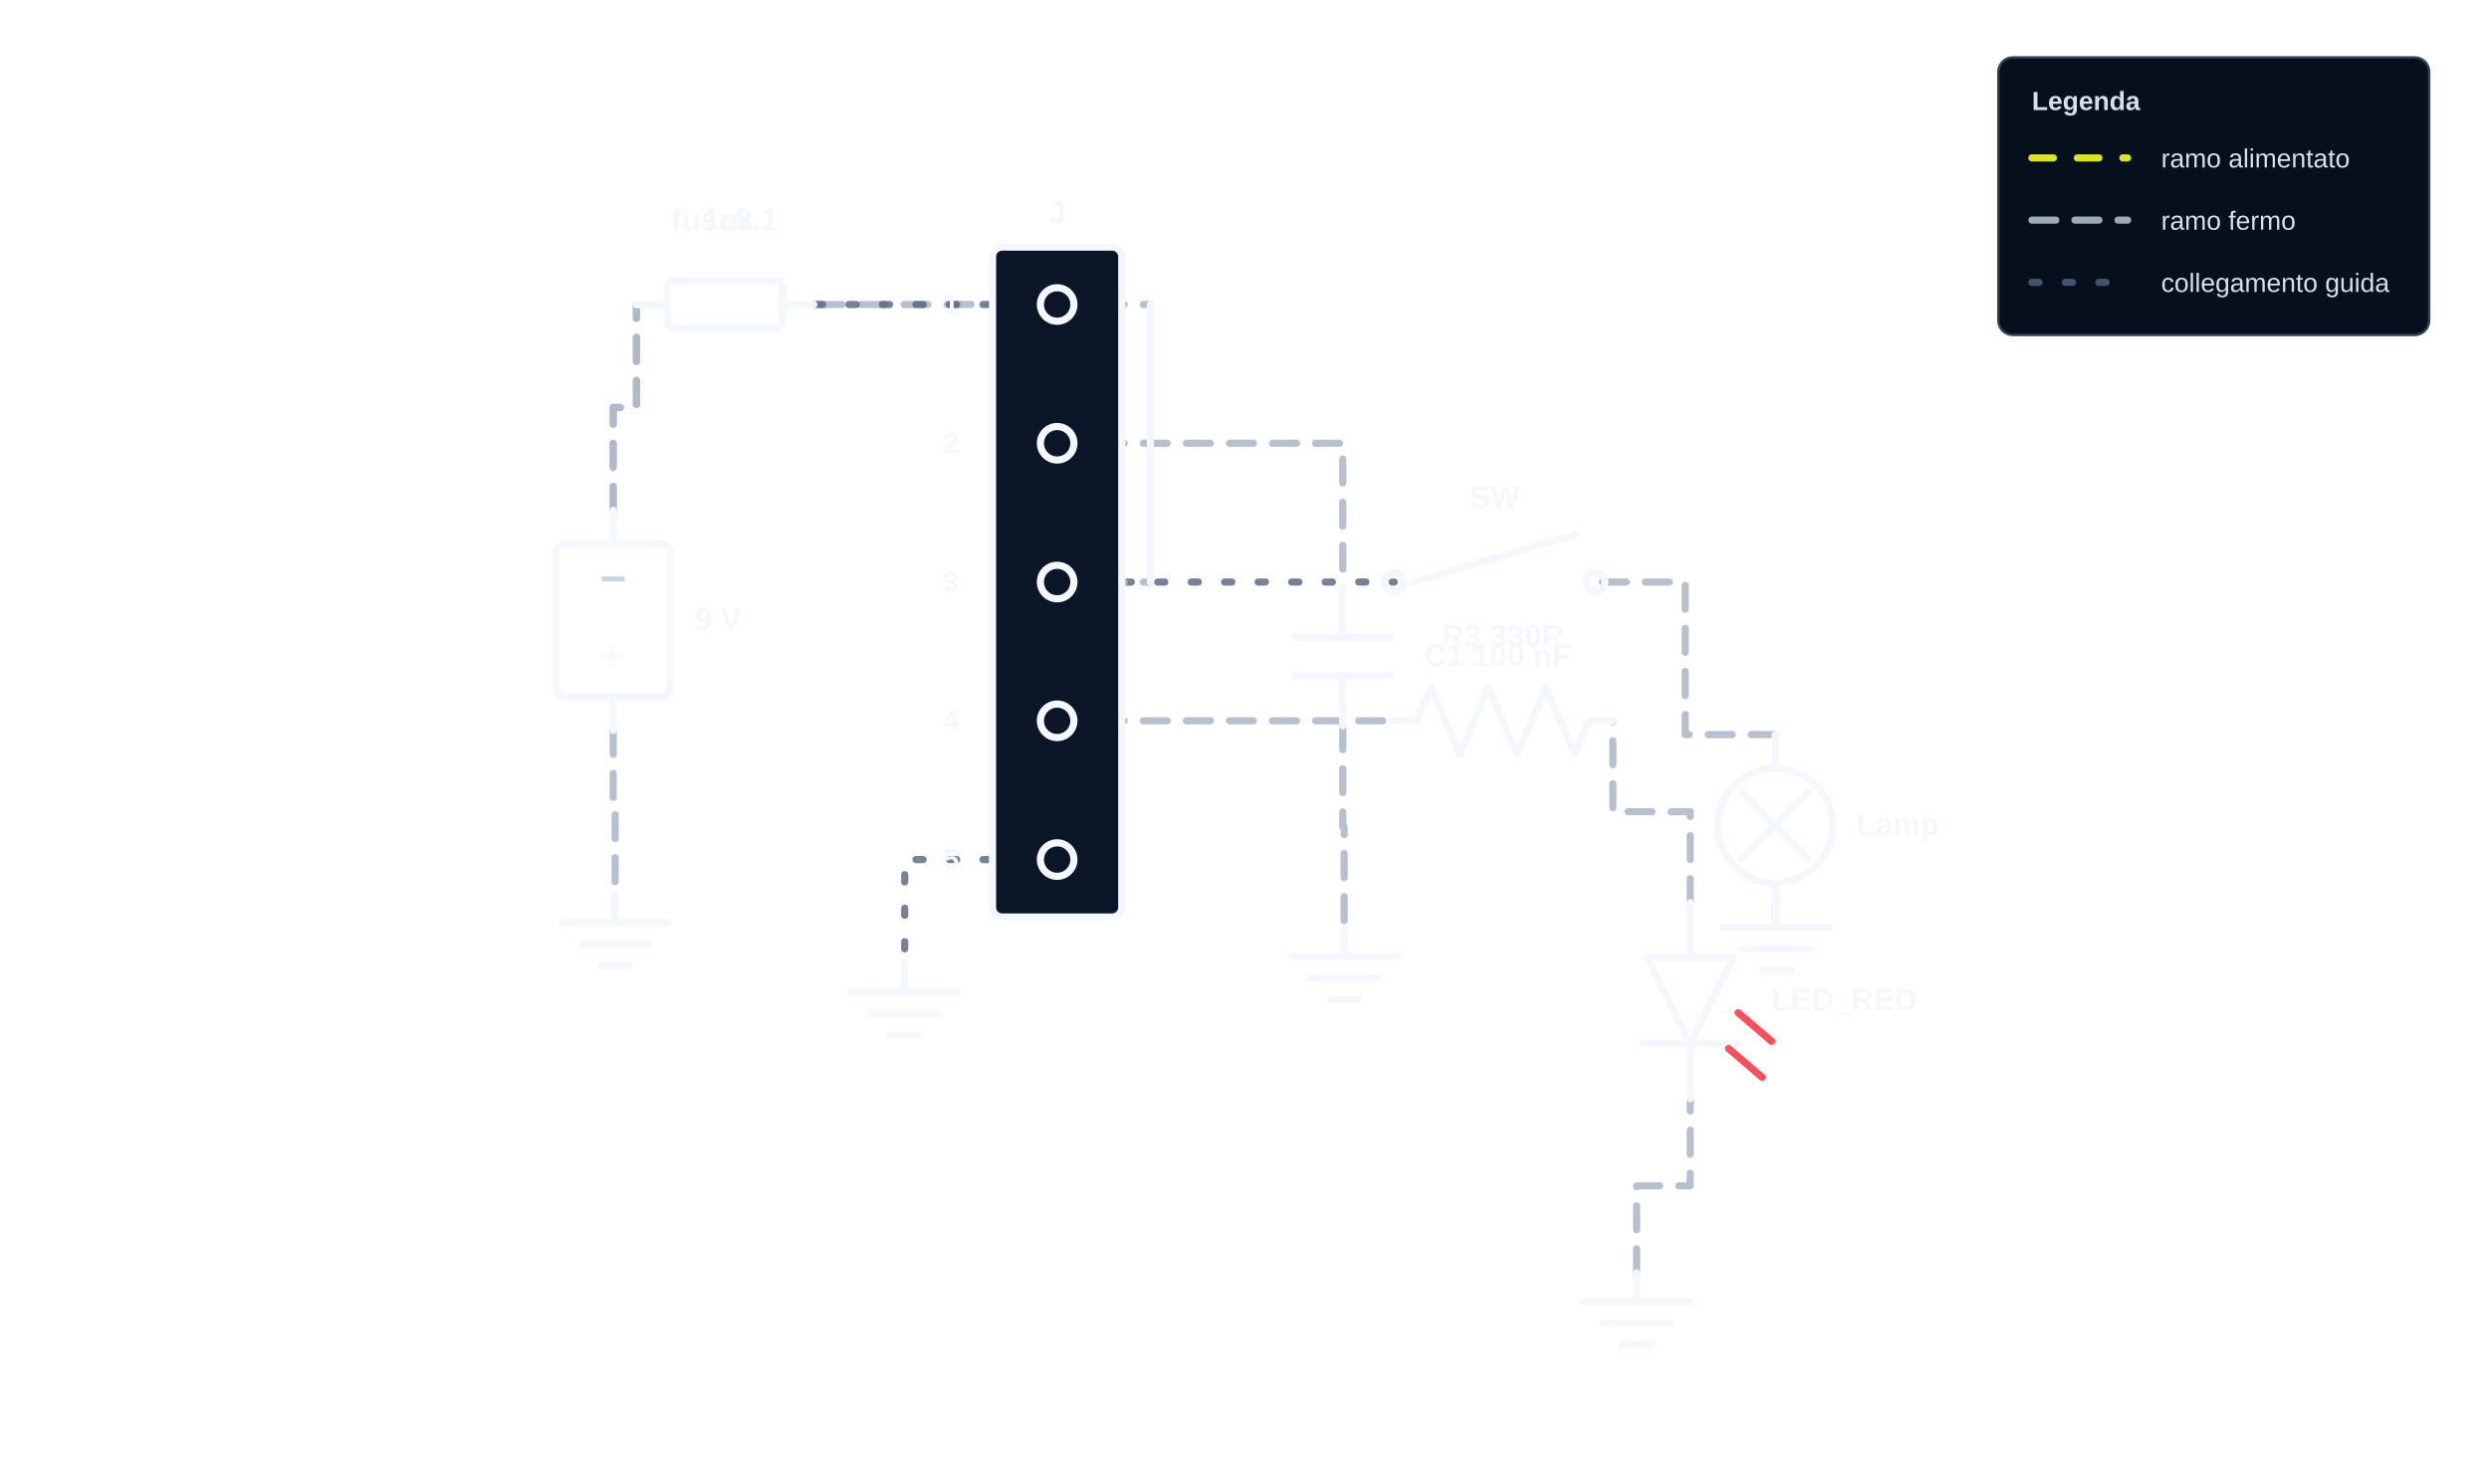
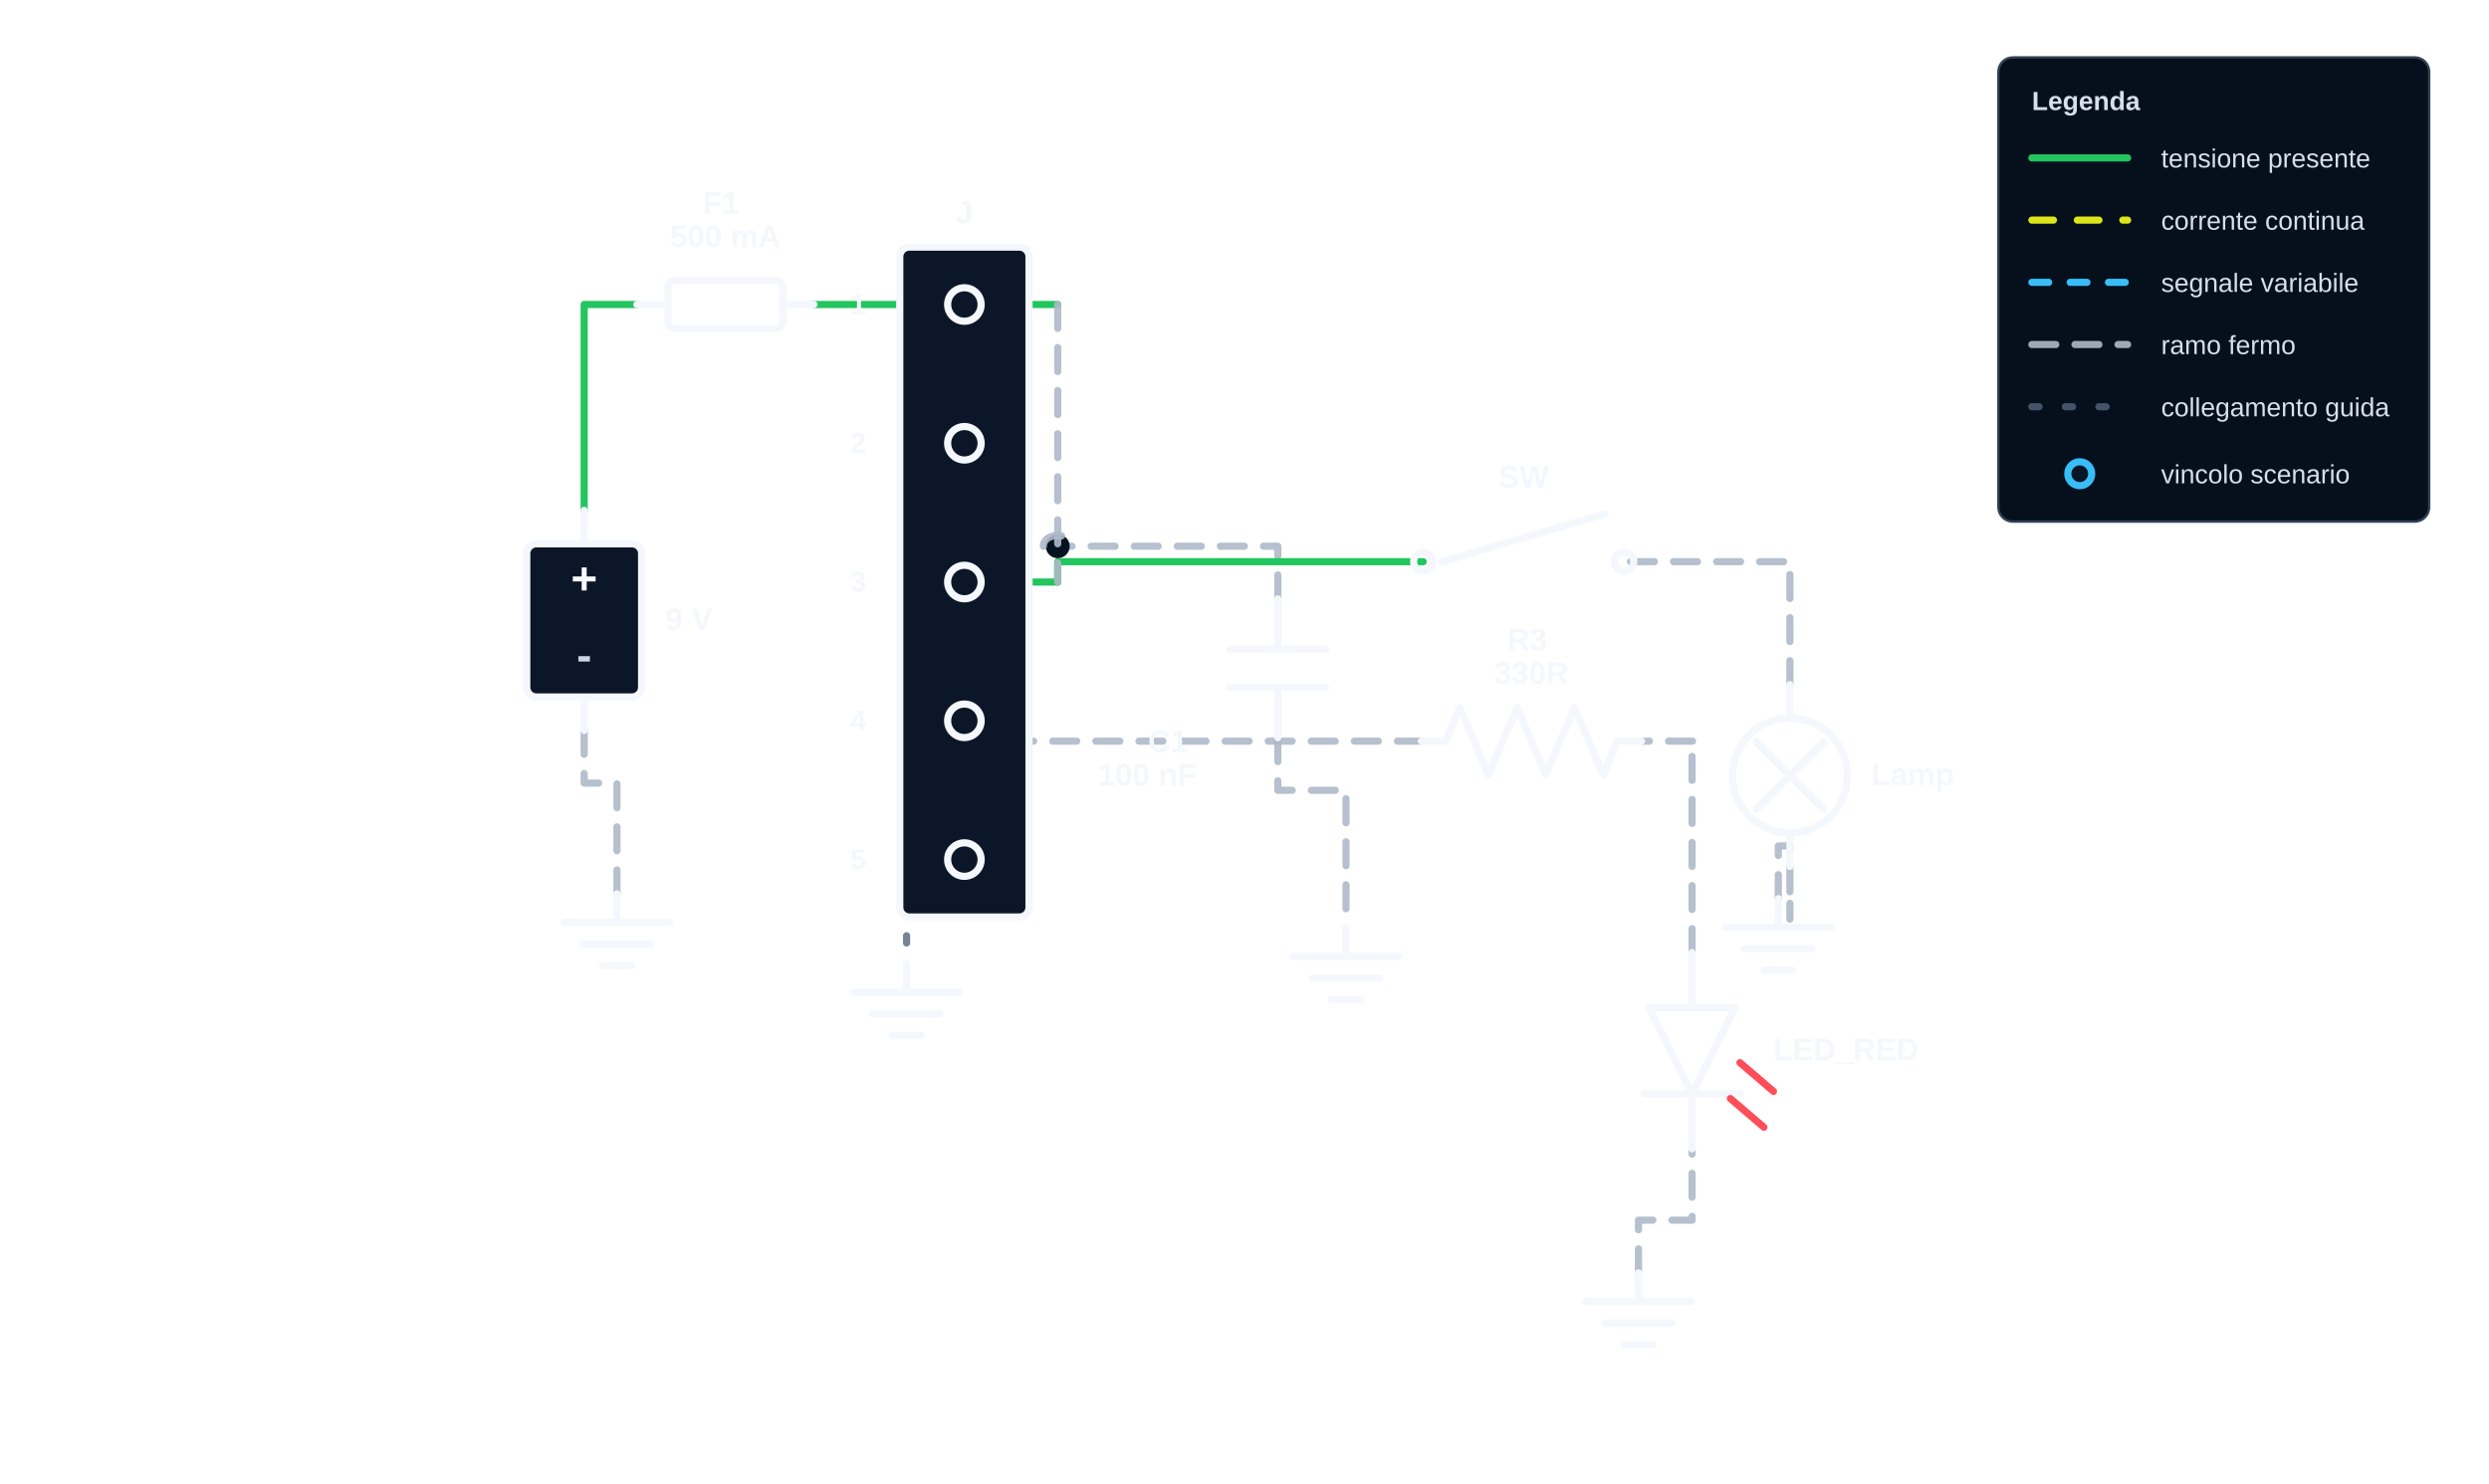
<svg xmlns="http://www.w3.org/2000/svg" class="viewer-svg" viewBox="0 0 1040 620" role="img" aria-label="Circuito equivalente dalla netlist SPICE">
  <defs>
    <filter id="ledGlow" x="-100%" y="-100%" width="300%" height="300%">
      <feGaussianBlur stdDeviation="8" />
    </filter>
  </defs>
-   <style>.viewer-svg{background:transparent;font-family:Arial,sans-serif}.wire,.symbol path,.symbol circle,.symbol rect,.connector rect,.connector circle{fill:none;stroke:#f4f7fb;stroke-width:3;stroke-linecap:round;stroke-linejoin:round}.wire.active,.component-flow{fill:none;stroke:#dce51a;stroke-width:3;stroke-linecap:round;stroke-linejoin:round;stroke-dasharray:9 10;animation:viewerCurrent 1s linear infinite}.wire.idle{stroke:#aeb9c9;stroke-dasharray:10 8;opacity:.9}.wire.guide{stroke:#52647c;stroke-dasharray:3 11;opacity:.8}.component-label{fill:#f4f7fb;font-size:13px;font-weight:700;text-anchor:middle;letter-spacing:0}.pin-label{fill:#f4f7fb;font-size:12px;font-weight:700;text-anchor:end;letter-spacing:0}.battery-polarity{fill:#cbd5e1;font-size:19px;font-weight:700;text-anchor:middle;letter-spacing:0}.battery-polarity.positive{fill:#f8fafc}.battery-glow{fill:#dce51a!important;opacity:.16;stroke:none!important;filter:url(#ledGlow);animation:viewerBatteryPulse 1.5s ease-in-out infinite}.led-glow{fill:#ef4444;opacity:.3;filter:url(#ledGlow);stroke:none;animation:viewerLedPulse 1.25s ease-in-out infinite}.lamp-glow{fill:#ffd84a;opacity:.24;filter:url(#ledGlow);stroke:none;animation:viewerLampPulse 1.4s ease-in-out infinite}.led-rays{stroke:#ff4d5a!important}.legend rect{fill:#06101d;stroke:#314257}.legend text{fill:#d7dfeb;font-size:11px;letter-spacing:0}.legend-title{font-weight:700}.legend .wire{stroke-width:3}.connector rect{fill:#0b1728}.connector circle{fill:#0b1728}@keyframes viewerCurrent{to{stroke-dashoffset:-38}}@keyframes viewerLedPulse{0%,100%{opacity:.2}50%{opacity:.48}}@keyframes viewerLampPulse{0%,100%{opacity:.16}50%{opacity:.38}}@keyframes viewerBatteryPulse{0%,100%{opacity:.1}50%{opacity:.24}}@media (prefers-reduced-motion:reduce){.wire.active,.component-flow,.led-glow,.lamp-glow,.battery-glow{animation:none}}</style>
+   <style>.viewer-svg{background:transparent;font-family:Arial,sans-serif}.wire,.symbol path,.symbol circle,.symbol rect,.connector rect,.connector circle{fill:none;stroke:#f4f7fb;stroke-width:3;stroke-linecap:round;stroke-linejoin:round}.wire.energized{fill:none;stroke:#22c55e;stroke-width:3;stroke-linecap:round;stroke-linejoin:round}.wire.active,.component-flow,.transistor-flow{fill:none;stroke:#dce51a;stroke-width:3;stroke-linecap:round;stroke-linejoin:round;stroke-dasharray:9 10;animation:viewerCurrent 1s linear infinite}.wire.transient,.component-flow.transient,.transistor-flow.transient{fill:none;stroke:#38bdf8;stroke-width:3;stroke-linecap:round;stroke-linejoin:round;stroke-dasharray:7 9;animation:viewerTransient 1.15s ease-in-out infinite alternate}.wire.idle{stroke:#aeb9c9;stroke-dasharray:10 8;opacity:.9}.wire.guide{stroke:#52647c;stroke-dasharray:3 11;opacity:.8}.wire-crossover-mask{fill:#071321;stroke:none}.wire-crossover-bridge{fill:none}.scenario-link-idle{stroke:#aeb9c9!important;stroke-dasharray:10 8;opacity:.9}.scenario-link-component{cursor:help}.component-label{fill:#f4f7fb;font-size:13px;font-weight:700;text-anchor:middle;letter-spacing:0}.terminal-label{fill:#f4f7fb;font-size:12px;font-weight:700;letter-spacing:0}.pin-label{fill:#f4f7fb;font-size:12px;font-weight:700;text-anchor:end;letter-spacing:0}.battery-polarity{fill:#cbd5e1;font-size:19px;font-weight:700;text-anchor:middle;letter-spacing:0}.battery-polarity.positive{fill:#f8fafc}.battery-body{fill:#0b1728!important}.scenario-battery-body{fill:#082334!important;stroke:#38bdf8!important}.scenario-added-component,.scenario-modified-component{cursor:help;filter:drop-shadow(0 0 3px rgba(245,158,11,.62))}.scenario-added-component .symbol path,.scenario-added-component .symbol circle,.scenario-added-component .symbol rect,.scenario-modified-component .symbol path,.scenario-modified-component .symbol circle,.scenario-modified-component .symbol rect{stroke:#f59e0b}.scenario-badge{cursor:help}.scenario-badge circle{fill:#111827;stroke:#f59e0b;stroke-width:2}.scenario-badge text{fill:#fbbf24;font-size:12px;font-weight:700;text-anchor:middle;letter-spacing:0}.battery-glow{fill:#dce51a!important;opacity:.16;stroke:none!important;filter:url(#ledGlow);animation:viewerBatteryPulse 1.5s ease-in-out infinite}.scenario-source-glow{fill:#38bdf8!important;opacity:.15;stroke:none!important;filter:url(#ledGlow);animation:viewerScenarioPulse 1.5s ease-in-out infinite}.led-glow{fill:#ef4444;opacity:.3;filter:url(#ledGlow);stroke:none;animation:viewerLedPulse 1.25s ease-in-out infinite}.lamp-glow{fill:#ffd84a;opacity:.24;filter:url(#ledGlow);stroke:none;animation:viewerLampPulse 1.4s ease-in-out infinite}.meter-body{fill:#0b1728!important}.meter-glow{fill:#dce51a!important;opacity:.13;stroke:none!important;filter:url(#ledGlow);animation:viewerMeterPulse 1.5s ease-in-out infinite}.meter-scale,.meter-tick{stroke:#94a3b8!important;stroke-width:2!important}.meter-needle{stroke:#dce51a!important;stroke-width:2.5!important}.meter-pivot{fill:#dce51a!important;stroke:none!important}.meter-name{fill:#f4f7fb;font-size:13px;font-weight:700;text-anchor:middle;letter-spacing:0}.meter-reading{fill:#dce51a;font-size:12px;font-weight:700;text-anchor:middle;letter-spacing:0}.led-rays{stroke:#ff4d5a!important}.source-wave{stroke-width:2.5!important}.legend rect{fill:#06101d;stroke:#314257}.legend text{fill:#d7dfeb;font-size:11px;letter-spacing:0}.legend-title{font-weight:700}.legend .wire{stroke-width:3}.connector rect{fill:#0b1728}.connector circle{fill:#0b1728}@keyframes viewerCurrent{to{stroke-dashoffset:-38}}@keyframes viewerTransient{from{stroke-dashoffset:18;opacity:.68}to{stroke-dashoffset:-18;opacity:1}}@keyframes viewerLedPulse{0%,100%{opacity:.2}50%{opacity:.48}}@keyframes viewerLampPulse{0%,100%{opacity:.16}50%{opacity:.38}}@keyframes viewerBatteryPulse{0%,100%{opacity:.1}50%{opacity:.24}}@keyframes viewerScenarioPulse{0%,100%{opacity:.08}50%{opacity:.24}}@keyframes viewerMeterPulse{0%,100%{opacity:.08}50%{opacity:.2}}@media (prefers-reduced-motion:reduce){.wire.active,.wire.transient,.component-flow,.transistor-flow,.led-glow,.lamp-glow,.battery-glow,.scenario-source-glow,.meter-glow{animation:none}}</style>
+   <style>.terminal-port circle{fill:#071525!important}</style>
+   <style>.node-constraint{cursor:help}.constraint-leader{fill:none;stroke:#38bdf8;stroke-width:2;stroke-dasharray:4 6;opacity:.8}.constraint-halo{fill:#38bdf8;stroke:none;opacity:.16;filter:url(#ledGlow);animation:viewerConstraintPulse 1.5s ease-in-out infinite}.constraint-node{fill:#071525;stroke:#38bdf8;stroke-width:3}.constraint-badge{fill:#082334;stroke:#38bdf8;stroke-width:1.5}.constraint-label{fill:#dff6ff;font-size:12px;font-weight:700;text-anchor:middle;letter-spacing:0}@keyframes viewerConstraintPulse{0%,100%{opacity:.1}50%{opacity:.28}}@media (prefers-reduced-motion:reduce){.constraint-halo{animation:none}}</style>
  <g class="connections">
-     <path class="wire idle" d="M256.22 213.3 V170.29 H265.94 V127.27" />
-     <path class="wire idle" d="M256.22 213.3 V170.29 H265.94 V127.27" />
-     <path class="wire idle" d="M256.22 305.3 V339.44 H257.02 V373.57" />
-     <path class="wire idle" d="M561.07 303.35 V345.58 H561.64 V387.8" />
-     <path class="wire guide" d="M441.72 359.27 H378.03 V402.73" />
-     <path class="wire idle" d="M683.85 531.99 V495.62 H706.25 V459.25" />
-     <path class="wire idle" d="M742.28 375.57 V379.31 H741.75 V383.05" />
-     <path class="wire idle" d="M441.72 185.27 H561.07 V245.35" />
-     <path class="wire idle" d="M441.72 127.27 H339.94 V127.27" />
-     <path class="wire guide" d="M441.72 127.27 H339.94 V127.27" />
-     <path class="wire idle" d="M441.72 127.27 H480.72 V127.27" />
-     <path class="wire idle" d="M741.75 307.05 H704.16 V243.27 H666.58" />
-     <path class="wire idle" d="M706.25 377.25 V339.26 H673.91 V301.27" />
-     <path class="wire idle" d="M441.72 301.27 H581.91 V301.27" />
-     <path class="wire guide" d="M441.72 243.27 H582.58 V243.27" />
-     <path class="wire idle" d="M441.72 243.27 H480.72 V243.27" />
+     <path class="wire energized" d="M244.09 213.3 V127.27 H266.09" />
+     <path class="wire idle" d="M244.09 305.3 V327.3 H257.79 V373.57" />
+     <path class="wire idle" d="M533.93 308.31 V330.31 H562.41 V387.8" />
+     <path class="wire guide" d="M402.96 359.27 H378.8 V402.73" />
+     <path class="wire idle" d="M684.62 531.99 V509.99 H707.02 V480.15" />
+     <path class="wire idle" d="M743.04 375.57 V353.57 H747.89 V384.15 V362.15" />
+     <path class="wire idle" d="M533.93 250.31 V228.31 H424.96 V185.27 H402.96" />
+     <path class="wire energized" d="M340.09 127.27 H402.96" />
+     <path class="wire energized" d="M402.96 127.27 H441.96" />
+     <path class="wire idle" d="M747.89 286.15 V234.77 H678.66" />
+     <path class="wire idle" d="M707.02 398.15 V309.77 H707.91 H685.91" />
+     <path class="wire idle" d="M593.91 309.77 H424.96 V301.27 H402.96" />
+     <path class="wire energized" d="M402.96 243.27 H441.96" />
+     <path class="wire energized" d="M441.96 243.27 V234.77 H594.66" />
+     <circle class="wire-crossover-mask" cx="441.96" cy="228.31" r="5" />
+     <path class="wire idle wire-crossover-bridge" d="M435.96 228.31 C435.96 222.31 447.96 222.31 447.96 228.31" />
  </g>
  <g class="components">
-     <g class="component" transform="translate(256.22 259.3) rotate(90)">
+     <g class="component" transform="translate(244.09 259.3) rotate(90)">
      <g class="symbol">
        <path d="M-46.0 0 H-32 M32 0 H46.0" />
        <rect class="battery-body" x="-32" y="-24" width="64" height="48" rx="4" />
-         <text class="battery-polarity" x="-16" y="5" transform="rotate(-90 -16 0)">−</text>
-         <text class="battery-polarity positive" x="16" y="5" transform="rotate(-90 16 0)">+</text>
+         <text class="battery-polarity positive" x="-16" y="5" transform="rotate(-90 -16 0)">+</text>
+         <text class="battery-polarity" x="16" y="5" transform="rotate(-90 16 0)">-</text>
      </g>
    </g>
-     <text class="component-label" style="text-anchor:start" x="290.22" y="263.3">9 V</text>
-     <g class="component" transform="translate(561.07 274.35) rotate(90)">
+     <text class="component-label" style="text-anchor:start" x="278.09" y="263.3">
+       <tspan x="278.09" y="263.3">9 V</tspan>
+     </text>
+     <g class="component" transform="translate(533.93 279.31) rotate(90)">
      <g class="symbol">
-         <path d="M-29.0 0 H-8 M-8 -20 V20 M8 -20 V20 M8 0 H29.0" />
+         <path d="M-29 0 H-8 M-8 -20 V20 M8 -20 V20 M8 0 H29" />
      </g>
    </g>
-     <text class="component-label" style="text-anchor:start" x="595.07" y="278.35">C1 100 nF</text>
-     <g class="component" transform="translate(302.94 127.27) rotate(0)">
+     <text class="component-label" style="text-anchor:end" x="499.93" y="321.31">
+       <tspan x="499.93" y="314.31">C1</tspan>
+       <tspan x="499.93" y="328.31">100 nF</tspan>
+     </text>
+     <g class="component" transform="translate(303.09 127.27) rotate(0)">
      <g class="symbol">
        <path d="M-37.0 0 H-24 M24 0 H37.0" />
        <rect x="-24" y="-10" width="48" height="20" rx="3" />
      </g>
    </g>
-     <text class="component-label" style="text-anchor:middle" x="302.94" y="96.27">1m</text>
-     <g class="component" transform="translate(741.75 345.05) rotate(90)">
+     <text class="component-label" style="text-anchor:middle" x="303.09" y="96.27">
+       <tspan x="303.09" y="89.27">F1</tspan>
+       <tspan x="303.09" y="103.27">500 mA</tspan>
+     </text>
+     <g class="component" transform="translate(747.89 324.15) rotate(90)">
      <g class="symbol">
        <path d="M-38.0 0 H-24 M24 0 H38.0" />
        <circle cx="0" cy="0" r="24" />
        <path d="M-14 -14 L14 14 M14 -14 L-14 14" />
      </g>
    </g>
-     <text class="component-label" style="text-anchor:start" x="775.75" y="349.05">Lamp</text>
-     <g class="component" transform="translate(706.25 418.25) rotate(90)">
+     <text class="component-label" style="text-anchor:start" x="781.89" y="328.15">
+       <tspan x="781.89" y="328.15">Lamp</tspan>
+     </text>
+     <g class="component" transform="translate(707.02 439.15) rotate(90)">
      <g class="symbol">
        <path d="M-41.0 0 H-18 M-18 -18 L18 0 L-18 18 Z M18 -20 V20 M18 0 H41.0" />
        <path class="led-rays" d="M5 -20 L17 -34 M20 -16 L32 -30" />
      </g>
    </g>
-     <text class="component-label" style="text-anchor:start" x="740.25" y="422.25">LED_RED</text>
-     <g class="component" transform="translate(627.91 301.27) rotate(0)">
+     <text class="component-label" style="text-anchor:start" x="741.02" y="443.15">
+       <tspan x="741.02" y="443.15">LED_RED</tspan>
+     </text>
+     <g class="component" transform="translate(639.91 309.77) rotate(0)">
      <g class="symbol">
        <path d="M-46.0 0 H-36 L-30 -14 L-18 14 L-6 -14 L6 14 L18 -14 L30 14 L36 0 H46.0" />
      </g>
    </g>
-     <text class="component-label" style="text-anchor:middle" x="627.91" y="270.27">R3 330R</text>
+     <text class="component-label" style="text-anchor:middle" x="639.91" y="278.77">
+       <tspan x="639.91" y="271.77">R3</tspan>
+       <tspan x="639.91" y="285.77">330R</tspan>
+     </text>
    <g class="connector">
-       <rect x="414.72" y="103.27" width="54" height="280" rx="4" />
-       <circle cx="441.72" cy="127.27" r="7" />
-       <text class="pin-label" x="400.72" y="131.27">1</text>
-       <circle cx="441.72" cy="185.27" r="7" />
-       <text class="pin-label" x="400.72" y="189.27">2</text>
-       <circle cx="441.72" cy="243.27" r="7" />
-       <text class="pin-label" x="400.72" y="247.27">3</text>
-       <circle cx="441.72" cy="301.27" r="7" />
-       <text class="pin-label" x="400.72" y="305.27">4</text>
-       <circle cx="441.72" cy="359.27" r="7" />
-       <text class="pin-label" x="400.72" y="363.27">5</text>
-       <text class="component-label" x="441.72" y="93.27">J</text>
+       <rect x="375.96" y="103.27" width="54" height="280" rx="4" />
+       <circle cx="402.96" cy="127.27" r="7" />
+       <text class="pin-label" x="361.96" y="131.27">1</text>
+       <circle cx="402.96" cy="185.27" r="7" />
+       <text class="pin-label" x="361.96" y="189.27">2</text>
+       <circle cx="402.96" cy="243.27" r="7" />
+       <text class="pin-label" x="361.96" y="247.27">3</text>
+       <circle cx="402.96" cy="301.27" r="7" />
+       <text class="pin-label" x="361.96" y="305.27">4</text>
+       <circle cx="402.96" cy="359.27" r="7" />
+       <text class="pin-label" x="361.96" y="363.27">5</text>
+       <text class="component-label" x="402.96" y="93.27">J</text>
    </g>
-     <g class="component" transform="translate(302.94 127.27) rotate(0)">
-       <g class="symbol">
-         <path d="M-37.0 0 H-24 M24 0 H37.0" />
-         <rect x="-24" y="-10" width="48" height="20" rx="3" />
-       </g>
-     </g>
-     <text class="component-label" style="text-anchor:middle" x="302.94" y="96.27">fuse8.1</text>
-     <g class="symbol ground" transform="translate(257.02 373.57)">
+     <g class="symbol ground" transform="translate(257.79 373.57)">
      <path d="M0 0 V12 M-22 12 H22 M-14 21 H14 M-6 30 H6" />
    </g>
-     <g class="symbol ground" transform="translate(378.03 402.73)">
+     <g class="symbol ground" transform="translate(378.8 402.73)">
      <path d="M0 0 V12 M-22 12 H22 M-14 21 H14 M-6 30 H6" />
    </g>
-     <g class="symbol ground" transform="translate(561.64 387.8)">
+     <g class="symbol ground" transform="translate(562.41 387.8)">
      <path d="M0 0 V12 M-22 12 H22 M-14 21 H14 M-6 30 H6" />
    </g>
-     <g class="symbol ground" transform="translate(683.85 531.99)">
+     <g class="symbol ground" transform="translate(684.62 531.99)">
      <path d="M0 0 V12 M-22 12 H22 M-14 21 H14 M-6 30 H6" />
    </g>
-     <g class="symbol ground" transform="translate(742.28 375.57)">
+     <g class="symbol ground" transform="translate(743.04 375.57)">
      <path d="M0 0 V12 M-22 12 H22 M-14 21 H14 M-6 30 H6" />
    </g>
-     <g class="component" transform="translate(624.58 243.27) rotate(0)">
+     <g class="component" transform="translate(636.66 234.77) rotate(0)">
      <g class="symbol">
        <circle cx="-42.0" cy="0" r="4" />
        <circle cx="42.0" cy="0" r="4" />
        <path d="M-34.0 0 L34.0 -20" />
      </g>
    </g>
-     <text class="component-label" style="text-anchor:middle" x="624.58" y="212.27">SW</text>
-     <g class="component" transform="translate(480.72 185.27) rotate(90)">
-       <g class="symbol">
-         <path d="M-58.0 0 H58.0" />
+     <text class="component-label" style="text-anchor:middle" x="636.66" y="203.77">
+       <tspan x="636.66" y="203.77">SW</tspan>
+     </text>
+     <g class="scenario-link-component">
+       <g class="component" transform="translate(441.96 185.27) rotate(90)">
+         <g class="symbol">
+           <path class="scenario-link-idle" d="M-58.0 0 H58.0" />
+         </g>
      </g>
    </g>
  </g>
+   <g class="node-constraints" />
  <g class="legend" transform="translate(835 24)">
-     <rect width="180" height="116" rx="6" />
+     <rect width="180" height="194" rx="6" />
    <text class="legend-title" x="14" y="22">Legenda</text>
-     <path class="wire active" d="M14 42 H54" />
-     <text x="68" y="46">ramo alimentato</text>
-     <path class="wire idle" d="M14 68 H54" />
-     <text x="68" y="72">ramo fermo</text>
-     <path class="wire guide" d="M14 94 H54" />
-     <text x="68" y="98">collegamento guida</text>
+     <path class="wire energized" d="M14 42 H54" />
+     <text x="68" y="46">tensione presente</text>
+     <path class="wire active" d="M14 68 H54" />
+     <text x="68" y="72">corrente continua</text>
+     <path class="wire transient" d="M14 94 H54" />
+     <text x="68" y="98">segnale variabile</text>
+     <path class="wire idle" d="M14 120 H54" />
+     <text x="68" y="124">ramo fermo</text>
+     <path class="wire guide" d="M14 146 H54" />
+     <text x="68" y="150">collegamento guida</text>
+     <circle class="constraint-node" cx="34" cy="174" r="5" />
+     <text x="68" y="178">vincolo scenario</text>
  </g>
</svg>
